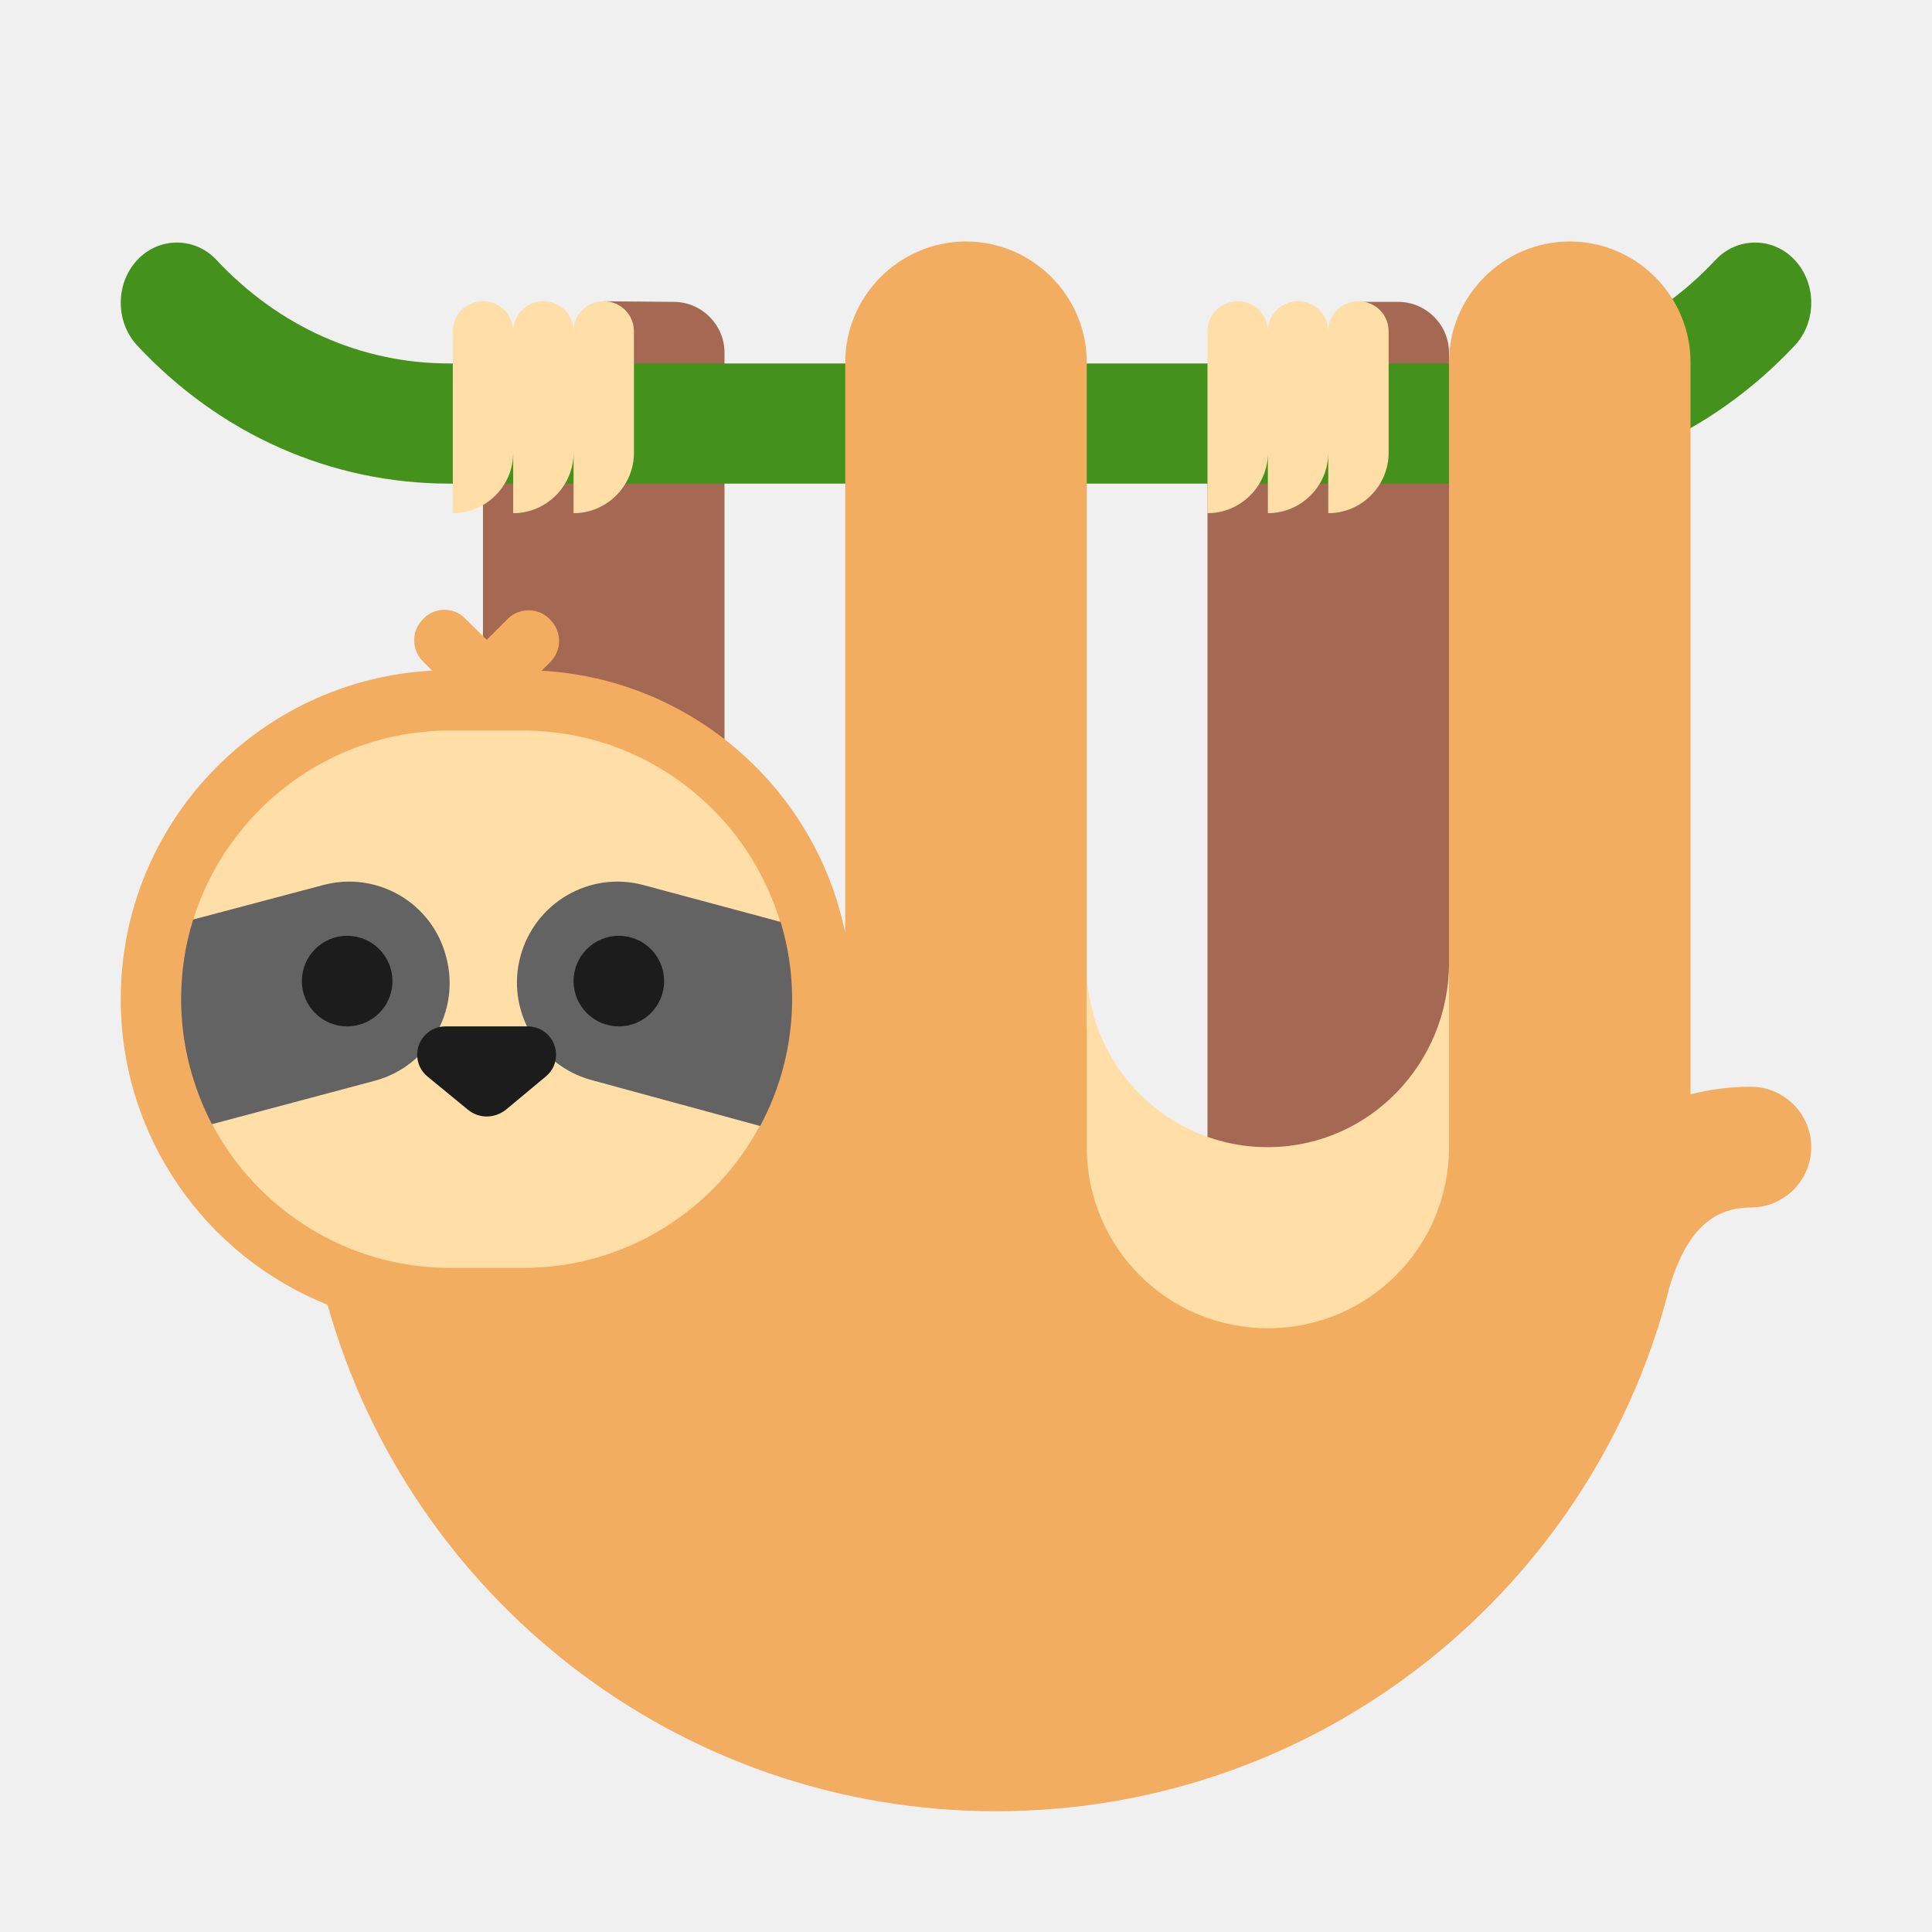
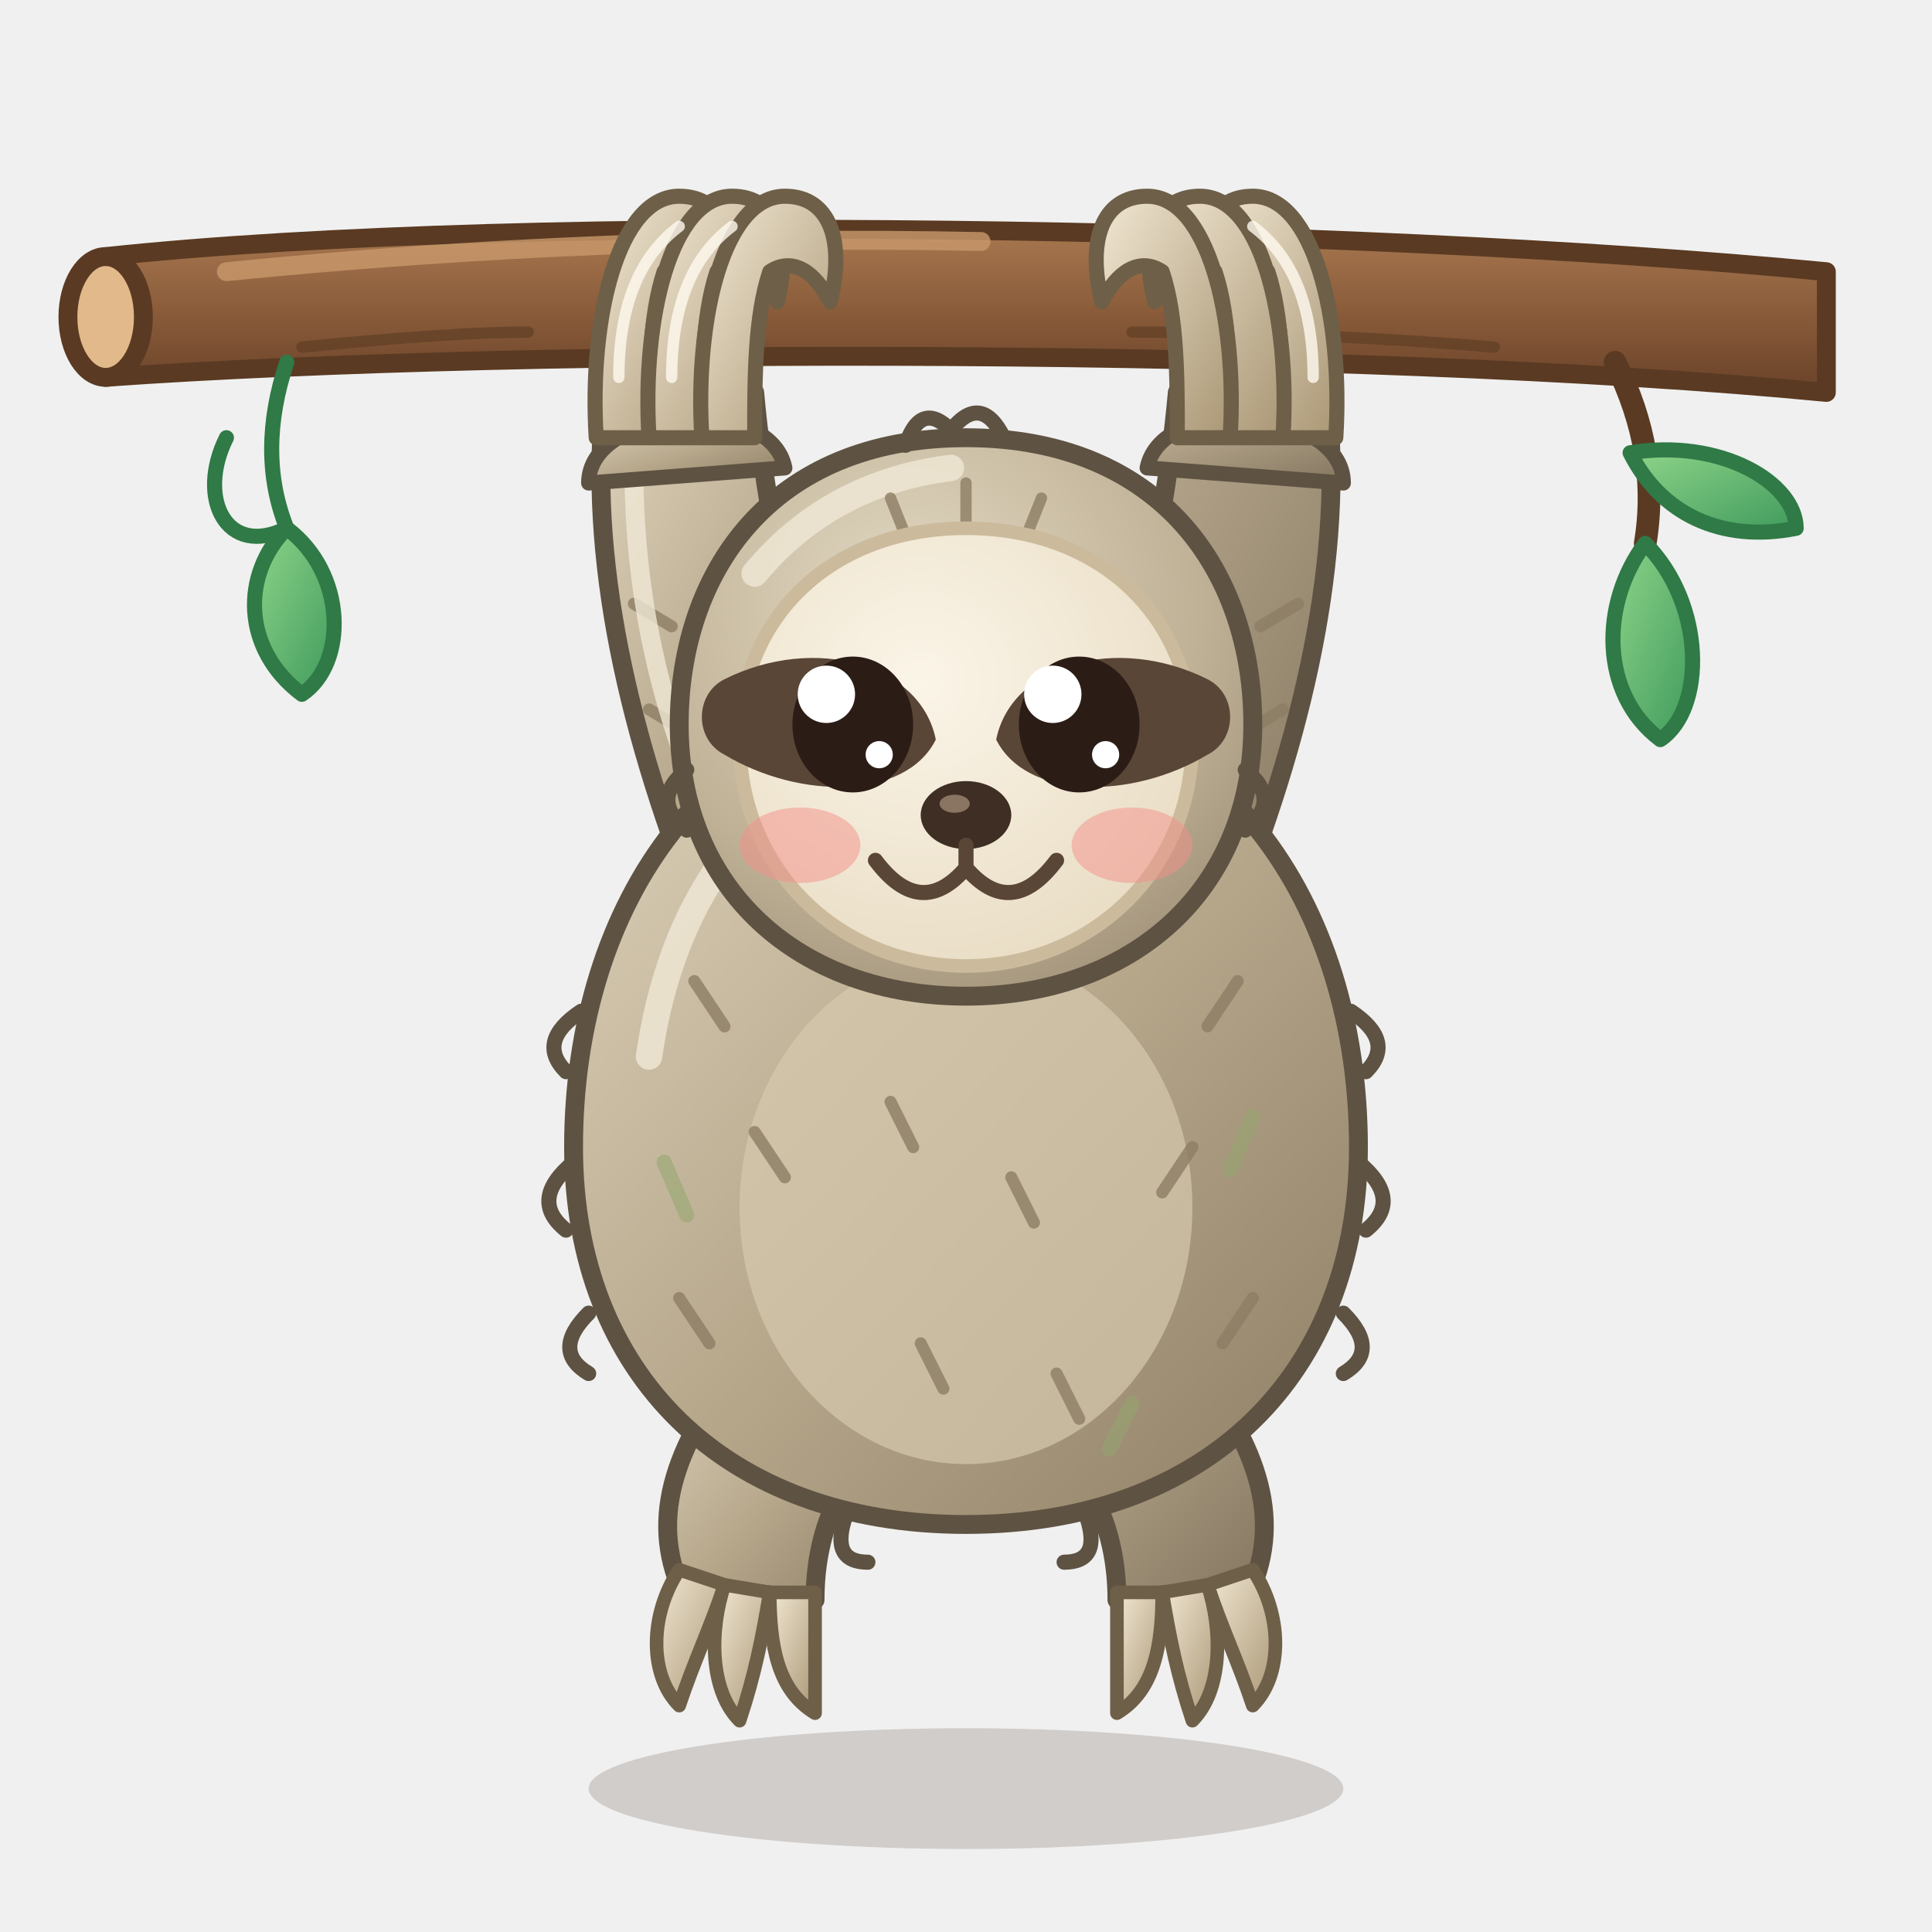
- <svg xmlns="http://www.w3.org/2000/svg" width="32" height="32" viewBox="0 0 32 32" fill="none">
-   <path d="M10 4.99L11.16 5C11.62 5 12 5.38 12 5.84V22.37C12 24.02 10 25.21 8.29 23.62C8.1 23.45 8 23.22 8 22.97V6.14H10.5L10 4.99Z" fill="#A56953" />
-   <path d="M22.5 5H23.16C23.62 5 24 5.38 24 5.84V22.37C24 24.02 22 25.21 20.29 23.63C20.1 23.46 20 23.23 20 22.98V6.15H22.5V5Z" fill="#A56953" />
-   <path d="M24.56 8.01H7.44C5.49 8.01 3.65 7.2 2.27 5.72C1.91 5.33 1.91 4.7 2.27 4.31C2.63 3.92 3.23 3.92 3.59 4.31C4.62 5.41 5.98 6.02 7.44 6.02H24.56C26.01 6.02 27.38 5.41 28.41 4.31C28.77 3.92 29.37 3.92 29.73 4.31C30.09 4.7 30.09 5.33 29.73 5.72C28.35 7.19 26.51 8.01 24.56 8.01Z" fill="#44911B" />
-   <path d="M5.426 21.612C3.418 20.808 2 18.845 2 16.55C2 13.638 4.284 11.26 7.158 11.108L7.01 10.96C6.81 10.76 6.81 10.45 7.01 10.25C7.2 10.05 7.52 10.05 7.71 10.25L8.062 10.598L8.41 10.25C8.6 10.06 8.92 10.06 9.11 10.26C9.31 10.46 9.31 10.77 9.11 10.97L8.971 11.109C11.466 11.249 13.513 13.069 14 15.455V6C14 4.9 14.9 4 16 4C17.1 4 18 4.9 18 6V17L18.513 18.99C18.513 20.65 19.34 20.99 21 20.99C22.66 20.99 23.665 20.65 23.665 18.99L24 17V6C24 4.9 24.9 4 26 4C27.1 4 28 4.9 28 6V18.126C28.32 18.044 28.655 18 29 18C29.55 18 30 18.45 30 19C30 19.55 29.55 20 29 20C28.203 20 27.868 20.636 27.66 21.286C27.605 21.506 27.544 21.723 27.477 21.937C27.471 21.959 27.466 21.979 27.46 22H27.457C25.976 26.639 21.63 30 16.5 30C11.228 30 6.784 26.451 5.426 21.612Z" fill="#F3AD61" />
-   <path d="M7.5 8.5V5.49C7.5 5.21 7.72 4.99 8 4.99C8.28 4.99 8.5 5.21 8.5 5.49C8.5 5.21 8.72 4.99 9 4.99C9.28 4.99 9.5 5.21 9.5 5.49C9.5 5.21 9.72 4.99 10 4.99C10.28 4.99 10.5 5.21 10.5 5.49V7.5C10.5 8.05 10.05 8.5 9.5 8.5V7.5C9.5 8.05 9.05 8.5 8.5 8.5V7.5C8.5 8.05 8.05 8.5 7.5 8.5Z" fill="#FFDEA7" />
-   <path d="M7.45 12.1H8.66C10.678 12.1 12.38 13.446 12.926 15.282L12.59 18.637C11.843 20.041 10.367 21 8.67 21H7.45C5.74 21 4.249 20.025 3.504 18.603L3.198 15.238C3.761 13.424 5.456 12.1 7.45 12.1Z" fill="#FFDEA7" />
-   <path d="M24 19C24 20.66 22.66 22 21 22C19.34 22 18 20.66 18 19V16C18 17.67 19.37 19.03 21.05 19C22.7 18.97 24 17.6 24 15.95V19Z" fill="#FFDEA7" />
-   <path d="M20 5.49V8.5C20.55 8.5 21 8.05 21 7.5V8.5C21.55 8.5 22 8.05 22 7.5V8.5C22.55 8.5 23 8.05 23 7.5V5.49C23 5.21 22.78 4.99 22.5 4.99C22.22 4.99 22 5.21 22 5.49C22 5.21 21.78 4.99 21.5 4.99C21.22 4.99 21 5.21 21 5.49C21 5.21 20.78 4.99 20.5 4.99C20.22 4.99 20 5.21 20 5.49Z" fill="#FFDEA7" />
-   <path d="M9.8 17.89C8.91 17.65 8.38 16.73 8.62 15.84C8.86 14.95 9.77 14.42 10.66 14.66L12.93 15.27C13.05 15.67 13.12 16.1 13.12 16.54C13.12 17.3 12.93 18.02 12.59 18.65L9.8 17.89Z" fill="#636363" />
-   <path d="M3.2 15.23L5.35 14.66C6.24 14.42 7.16 14.95 7.39 15.85C7.63 16.74 7.1 17.66 6.21 17.9L3.51 18.62C3.19 18 3 17.3 3 16.55C3 16.09 3.07 15.64 3.2 15.23Z" fill="#636363" />
-   <path d="M5.75 17C6.164 17 6.5 16.664 6.5 16.25C6.5 15.836 6.164 15.5 5.75 15.5C5.336 15.5 5 15.836 5 16.25C5 16.664 5.336 17 5.75 17Z" fill="#1C1C1C" />
-   <path d="M7.75 18.38L7.08 17.83C6.97 17.74 6.91 17.61 6.91 17.47C6.91 17.21 7.12 17 7.38 17H8.74C9 17 9.21 17.21 9.21 17.47C9.21 17.61 9.15 17.74 9.04 17.83L8.38 18.38C8.19 18.53 7.93 18.53 7.75 18.38Z" fill="#1C1C1C" />
-   <path d="M11 16.25C11 16.664 10.664 17 10.25 17C9.836 17 9.5 16.664 9.5 16.25C9.5 15.836 9.836 15.5 10.25 15.5C10.664 15.5 11 15.836 11 16.25Z" fill="#1C1C1C" />
+ <svg xmlns="http://www.w3.org/2000/svg" viewBox="0 0 256 256">
+   <defs>
+     <linearGradient id="preguica-pelo" x1="0" y1="0" x2="1" y2="1">
+       <stop offset="0" stop-color="#ddd2bb" />
+       <stop offset="0.5" stop-color="#b8a98d" />
+       <stop offset="1" stop-color="#8c7d64" />
+     </linearGradient>
+     <linearGradient id="preguica-pelo2" x1="0" y1="0" x2="1" y2="1">
+       <stop offset="0" stop-color="#c2b398" />
+       <stop offset="1" stop-color="#857660" />
+     </linearGradient>
+     <radialGradient id="preguica-cabeca" cx="0.4" cy="0.3" r="0.85">
+       <stop offset="0" stop-color="#e2d8c2" />
+       <stop offset="0.6" stop-color="#bfb196" />
+       <stop offset="1" stop-color="#978870" />
+     </radialGradient>
+     <radialGradient id="preguica-rosto" cx="0.4" cy="0.35" r="0.8">
+       <stop offset="0" stop-color="#fbf5e8" />
+       <stop offset="1" stop-color="#e6d9bf" />
+     </radialGradient>
+     <linearGradient id="preguica-garra" x1="0" y1="0" x2="1" y2="1">
+       <stop offset="0" stop-color="#f2e8d4" />
+       <stop offset="1" stop-color="#a99674" />
+     </linearGradient>
+     <linearGradient id="preguica-galho" x1="0" y1="0" x2="0" y2="1">
+       <stop offset="0" stop-color="#a7774f" />
+       <stop offset="0.5" stop-color="#8a5c3a" />
+       <stop offset="1" stop-color="#6a4229" />
+     </linearGradient>
+     <linearGradient id="preguica-folha" x1="0" y1="0" x2="1" y2="1">
+       <stop offset="0" stop-color="#8fd58a" />
+       <stop offset="1" stop-color="#3f9a5c" />
+     </linearGradient>
+   </defs>
+   <g id="sombra">
+     <ellipse cx="128" cy="237" rx="50" ry="8" fill="#3b2a1a" opacity="0.18" />
+   </g>
+   <g id="galho" stroke-linejoin="round" stroke-linecap="round">
+     <path d="M14 34 C70 28 180 30 242 36 L242 52 C180 46 70 46 14 50 Z" fill="url(#preguica-galho)" stroke="#5a3a22" stroke-width="2.5" />
+     <ellipse cx="14" cy="42" rx="5" ry="8" fill="#e2b98a" stroke="#5a3a22" stroke-width="2.5" />
+     <path d="M30 36 Q80 31 130 32" fill="none" stroke="#c9996c" stroke-width="2.5" opacity="0.8" />
+     <path d="M150 44 q24 0 48 2 M40 46 q20 -2 30 -2" fill="none" stroke="#5a3a22" stroke-width="1.5" opacity="0.6" />
+     <path d="M214 48 Q220 60 218 72" fill="none" stroke="#5a3a22" stroke-width="3" />
+     <path d="M218 72 C226 80 226 94 220 98 C212 92 212 80 218 72 Z" fill="url(#preguica-folha)" stroke="#2f7a46" stroke-width="2" />
+     <path d="M216 60 C228 58 238 64 238 70 C228 72 220 68 216 60 Z" fill="url(#preguica-folha)" stroke="#2f7a46" stroke-width="2" />
+     <path d="M38 48 Q34 60 38 70 C30 74 26 66 30 58" fill="none" stroke="#2f7a46" stroke-width="2" />
+     <path d="M38 70 C46 76 46 88 40 92 C32 86 32 76 38 70 Z" fill="url(#preguica-folha)" stroke="#2f7a46" stroke-width="2" />
+   </g>
+   <g id="bracos" stroke-linejoin="round" stroke-linecap="round">
+     <path d="M94 124 C84 100 78 76 80 54 L100 52 C102 74 108 98 118 116 Z" fill="url(#preguica-pelo)" stroke="#5e5242" stroke-width="2.5" />
+     <path d="M162 124 C172 100 178 76 176 54 L156 52 C154 74 148 98 138 116 Z" fill="url(#preguica-pelo2)" stroke="#5e5242" stroke-width="2.5" />
+     <g fill="none" stroke="#8c7d64" stroke-width="1.6" opacity="0.8">
+       <path d="M84 80 l5 3 M86 94 l5 3 M90 108 l5 3 M172 80 l-5 3 M170 94 l-5 3 M166 108 l-5 3" />
+     </g>
+     <path d="M84 62 Q84 84 92 104" fill="none" stroke="#f0e8d6" stroke-width="2.5" opacity="0.8" />
+     <path d="M78 64 C78 54 102 52 104 62 Z" fill="url(#preguica-pelo)" stroke="#5e5242" stroke-width="2" />
+     <path d="M178 64 C178 54 154 52 152 62 Z" fill="url(#preguica-pelo2)" stroke="#5e5242" stroke-width="2" />
+     <g fill="url(#preguica-garra)" stroke="#6e5f48" stroke-width="2">
+       <path d="M79 58 C78 42 82 26 90 26 C96 26 98 32 96 40 C94 36 91 34 88 36 C86 42 86 50 86 58 Z" />
+       <path d="M86 58 C85 42 89 26 97 26 C103 26 105 32 103 40 C101 36 98 34 95 36 C93 42 93 50 93 58 Z" />
+       <path d="M93 58 C92 42 96 26 104 26 C110 26 112 32 110 40 C108 36 105 34 102 36 C100 42 100 50 100 58 Z" />
+       <path d="M177 58 C178 42 174 26 166 26 C160 26 158 32 160 40 C162 36 165 34 168 36 C170 42 170 50 170 58 Z" />
+       <path d="M170 58 C171 42 167 26 159 26 C153 26 151 32 153 40 C155 36 158 34 161 36 C163 42 163 50 163 58 Z" />
+       <path d="M163 58 C164 42 160 26 152 26 C146 26 144 32 146 40 C148 36 151 34 154 36 C156 42 156 50 156 58 Z" />
+     </g>
+     <path d="M82 50 q0 -14 8 -20 M89 50 q0 -14 8 -20 M174 50 q0 -14 -8 -20" fill="none" stroke="#fffaf0" stroke-width="1.5" opacity="0.8" />
+   </g>
+   <g id="pernas" stroke-linejoin="round" stroke-linecap="round">
+     <path d="M100 178 C90 190 86 200 90 210 L108 212 C108 202 112 194 120 188 Z" fill="url(#preguica-pelo)" stroke="#5e5242" stroke-width="2.5" />
+     <path d="M156 178 C166 190 170 200 166 210 L148 212 C148 202 144 194 136 188 Z" fill="url(#preguica-pelo2)" stroke="#5e5242" stroke-width="2.5" />
+     <g fill="url(#preguica-garra)" stroke="#6e5f48" stroke-width="1.8">
+       <path d="M90 208 C86 214 86 222 90 226 C92 220 94 216 96 210 Z" />
+       <path d="M96 210 C94 216 94 224 98 228 C100 222 101 217 102 211 Z" />
+       <path d="M102 211 C102 218 103 224 108 227 C108 221 108 216 108 211 Z" />
+       <path d="M166 208 C170 214 170 222 166 226 C164 220 162 216 160 210 Z" />
+       <path d="M160 210 C162 216 162 224 158 228 C156 222 155 217 154 211 Z" />
+       <path d="M154 211 C154 218 153 224 148 227 C148 221 148 216 148 211 Z" />
+     </g>
+   </g>
+   <g id="corpo" stroke-linejoin="round" stroke-linecap="round">
+     <path d="M128 92 C162 92 180 120 180 152 C180 182 160 202 128 202 C96 202 76 182 76 152 C76 120 94 92 128 92 Z" fill="url(#preguica-pelo)" stroke="#5e5242" stroke-width="2.5" />
+     <path d="M77 134 q-6 4 -2 8 M76 154 q-6 5 -1 9 M78 174 q-5 5 0 8 M179 134 q6 4 2 8 M180 154 q6 5 1 9 M178 174 q5 5 0 8 M112 201 q-2 6 3 6 M144 201 q2 6 -3 6" fill="none" stroke="#5e5242" stroke-width="2" />
+     <ellipse cx="128" cy="160" rx="30" ry="34" fill="#d6c9ae" opacity="0.7" />
+     <g fill="none" stroke="#8c7d64" stroke-width="1.6" opacity="0.8">
+       <path d="M92 130 l4 6 M100 150 l4 6 M90 172 l4 6 M164 130 l-4 6 M158 152 l-4 6 M166 172 l-4 6 M118 146 l3 6 M134 156 l3 6 M122 178 l3 6 M140 182 l3 6" />
+     </g>
+     <g fill="none" stroke="#93a66e" stroke-width="2" opacity="0.55">
+       <path d="M156 118 l-4 7 M166 148 l-3 7 M88 154 l3 7 M150 186 l-3 6" />
+     </g>
+     <path d="M86 140 Q90 112 112 100" fill="none" stroke="#f0e8d6" stroke-width="3.5" opacity="0.8" />
+   </g>
+   <g id="cabeca" stroke-linejoin="round" stroke-linecap="round">
+     <path d="M128 58 C154 58 166 76 166 96 C166 118 150 132 128 132 C106 132 90 118 90 96 C90 76 102 58 128 58 Z" fill="url(#preguica-cabeca)" stroke="#5e5242" stroke-width="2.5" />
+     <path d="M91 102 q-5 4 0 8 M165 102 q5 4 0 8 M120 59 q2 -6 6 -2 q4 -5 7 1" fill="none" stroke="#5e5242" stroke-width="2" />
+     <path d="M100 76 Q110 64 126 62" fill="none" stroke="#f0e8d6" stroke-width="3.5" opacity="0.8" />
+     <g fill="none" stroke="#8c7d64" stroke-width="1.5" opacity="0.8">
+       <path d="M118 66 l2 5 M128 64 v5 M138 66 l-2 5" />
+     </g>
+     <path d="M128 70 C146 70 158 82 158 98 C158 116 144 128 128 128 C112 128 98 116 98 98 C98 82 110 70 128 70 Z" fill="url(#preguica-rosto)" stroke="#cbbb9c" stroke-width="1.8" />
+     <path d="M124 98 C122 88 108 84 96 90 C92 92 92 98 96 100 C106 106 120 106 124 98 Z" fill="#5a4636" />
+     <path d="M132 98 C134 88 148 84 160 90 C164 92 164 98 160 100 C150 106 136 106 132 98 Z" fill="#5a4636" />
+     <ellipse cx="128" cy="108" rx="6" ry="4.5" fill="#3e2e24" />
+     <ellipse cx="126.5" cy="106.5" rx="2" ry="1.2" fill="#8a7462" />
+     <path d="M128 112 v3 M116 114 Q122 122 128 115 Q134 122 140 114" fill="none" stroke="#5a4636" stroke-width="2" />
+     <ellipse cx="106" cy="112" rx="8" ry="5" fill="#f4908a" opacity="0.5" />
+     <ellipse cx="150" cy="112" rx="8" ry="5" fill="#f4908a" opacity="0.5" />
+   </g>
+   <g id="olhos">
+     <ellipse cx="113" cy="96" rx="8" ry="9" fill="#2b1d16" />
+     <ellipse cx="143" cy="96" rx="8" ry="9" fill="#2b1d16" />
+     <circle cx="109.5" cy="92" r="3.8" fill="#fff" />
+     <circle cx="116.5" cy="100" r="1.8" fill="#fff" />
+     <circle cx="139.5" cy="92" r="3.8" fill="#fff" />
+     <circle cx="146.5" cy="100" r="1.8" fill="#fff" />
+   </g>
</svg>
